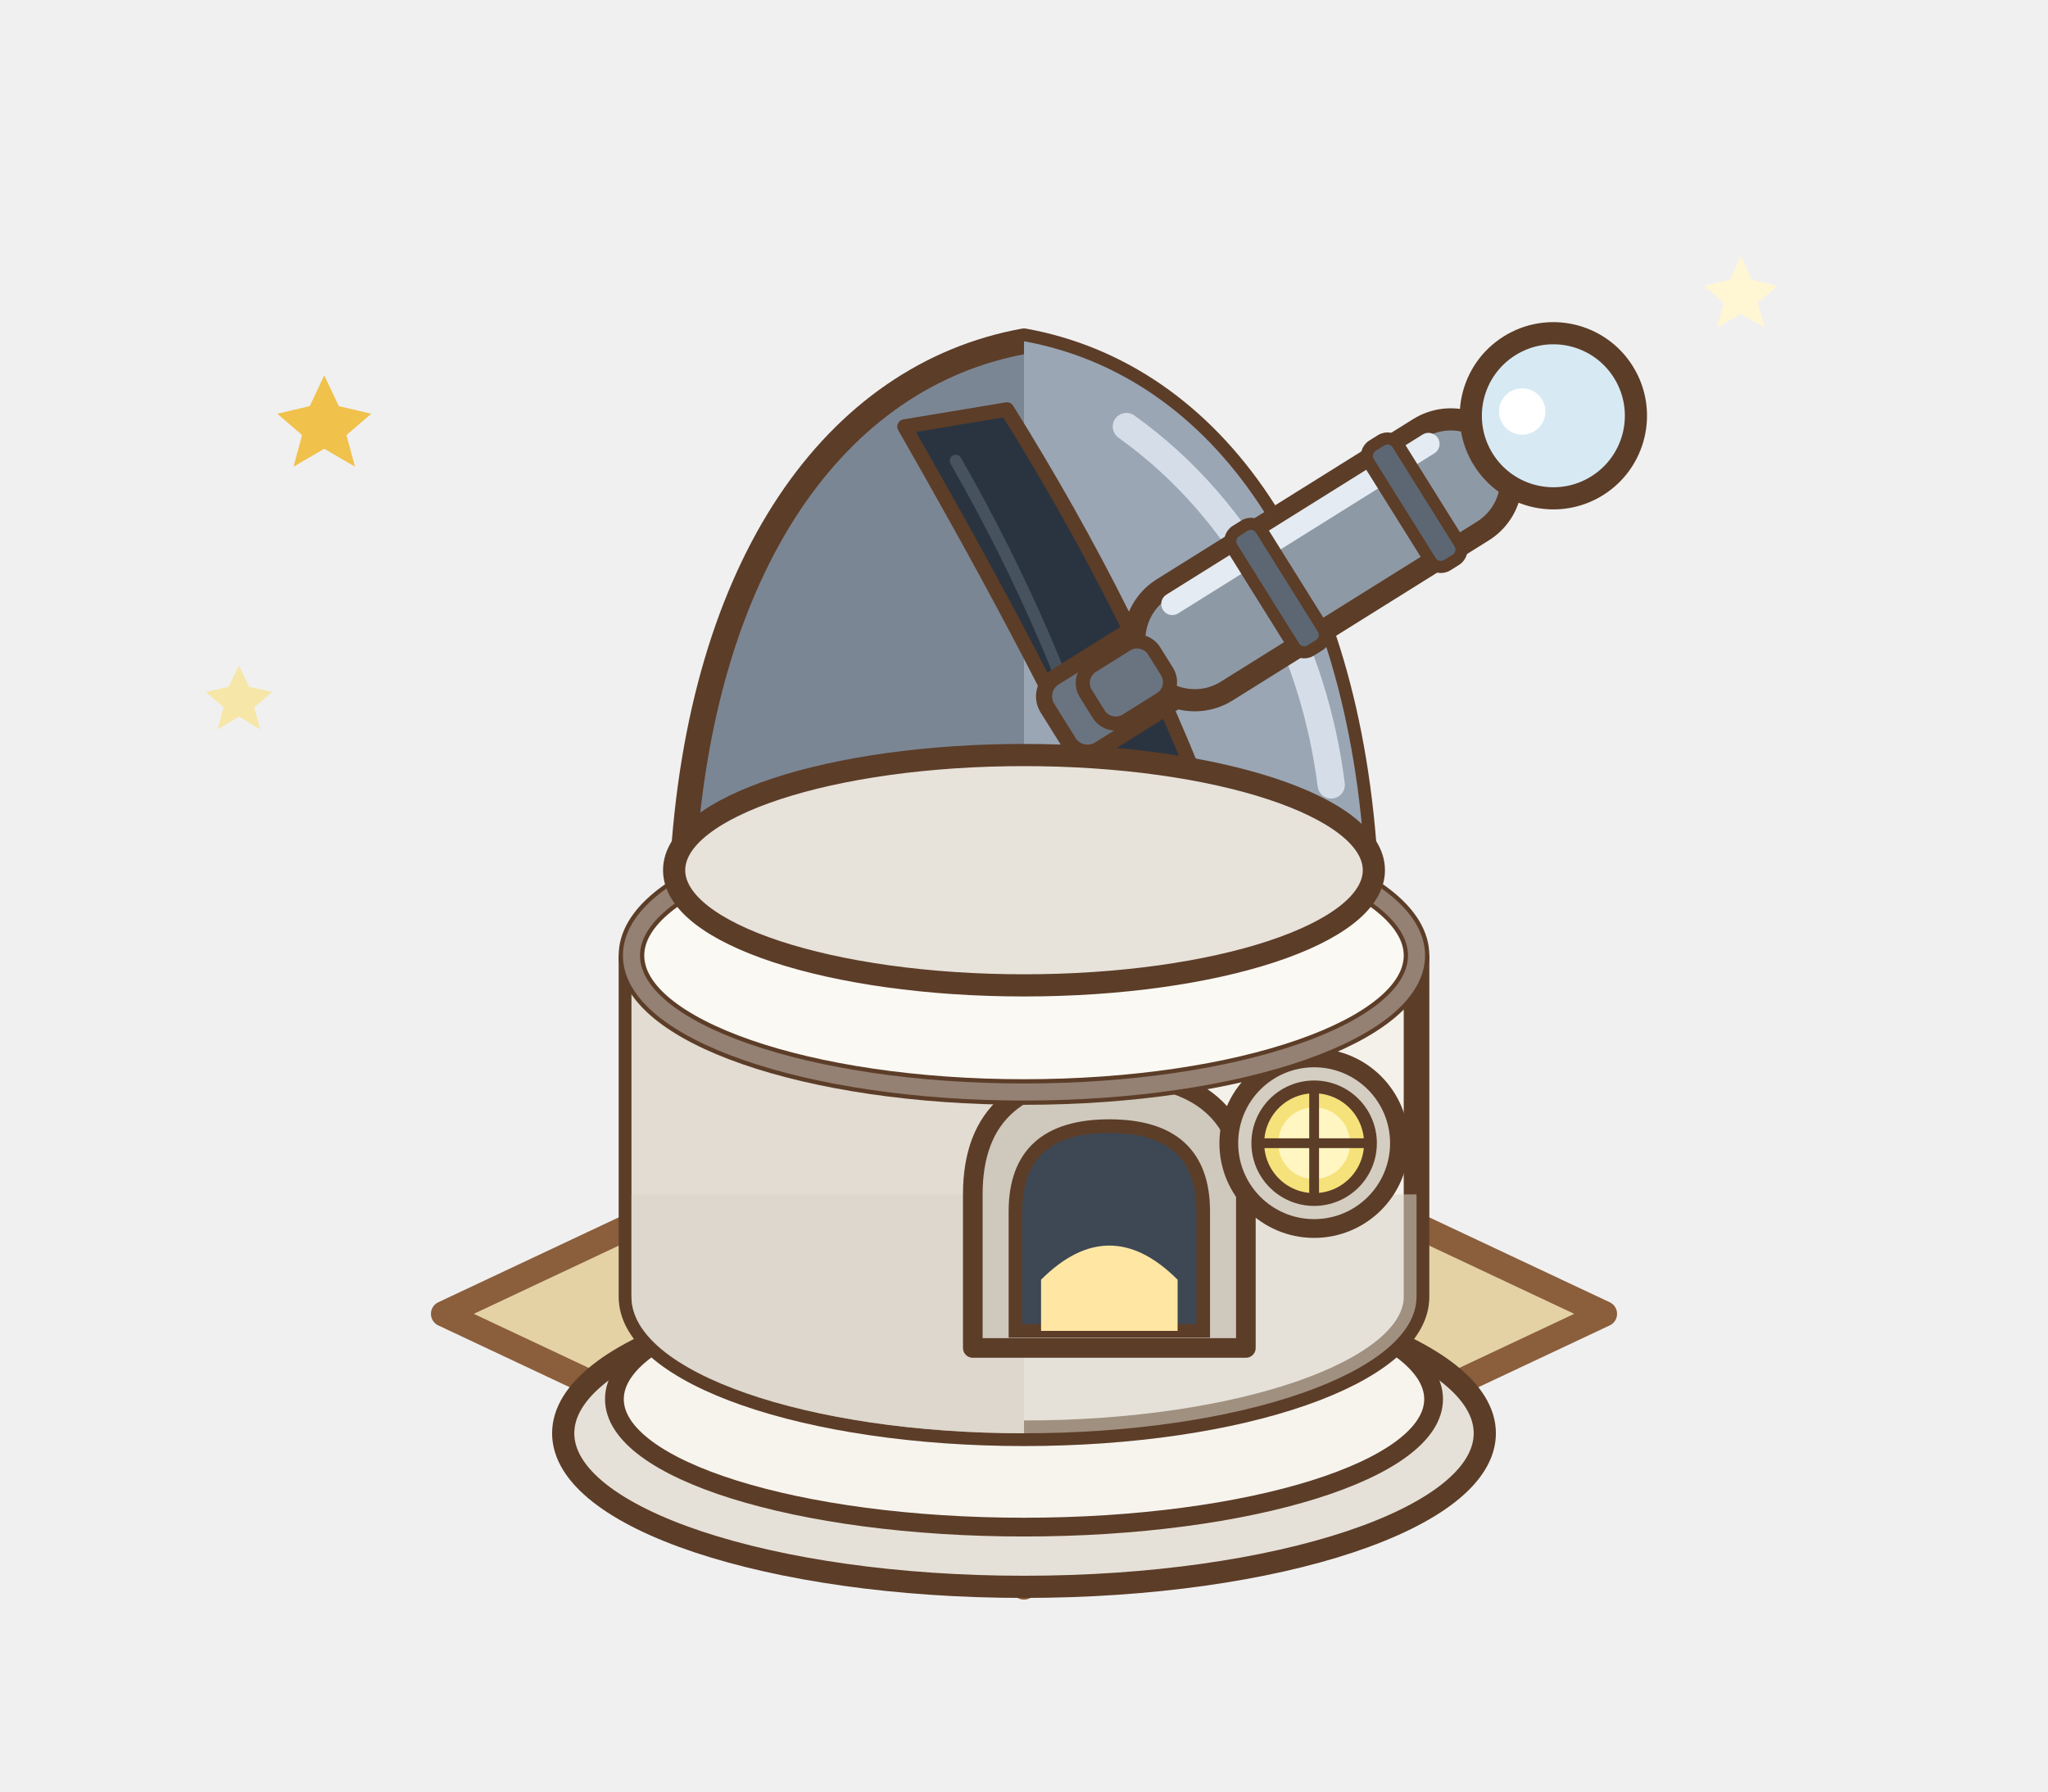
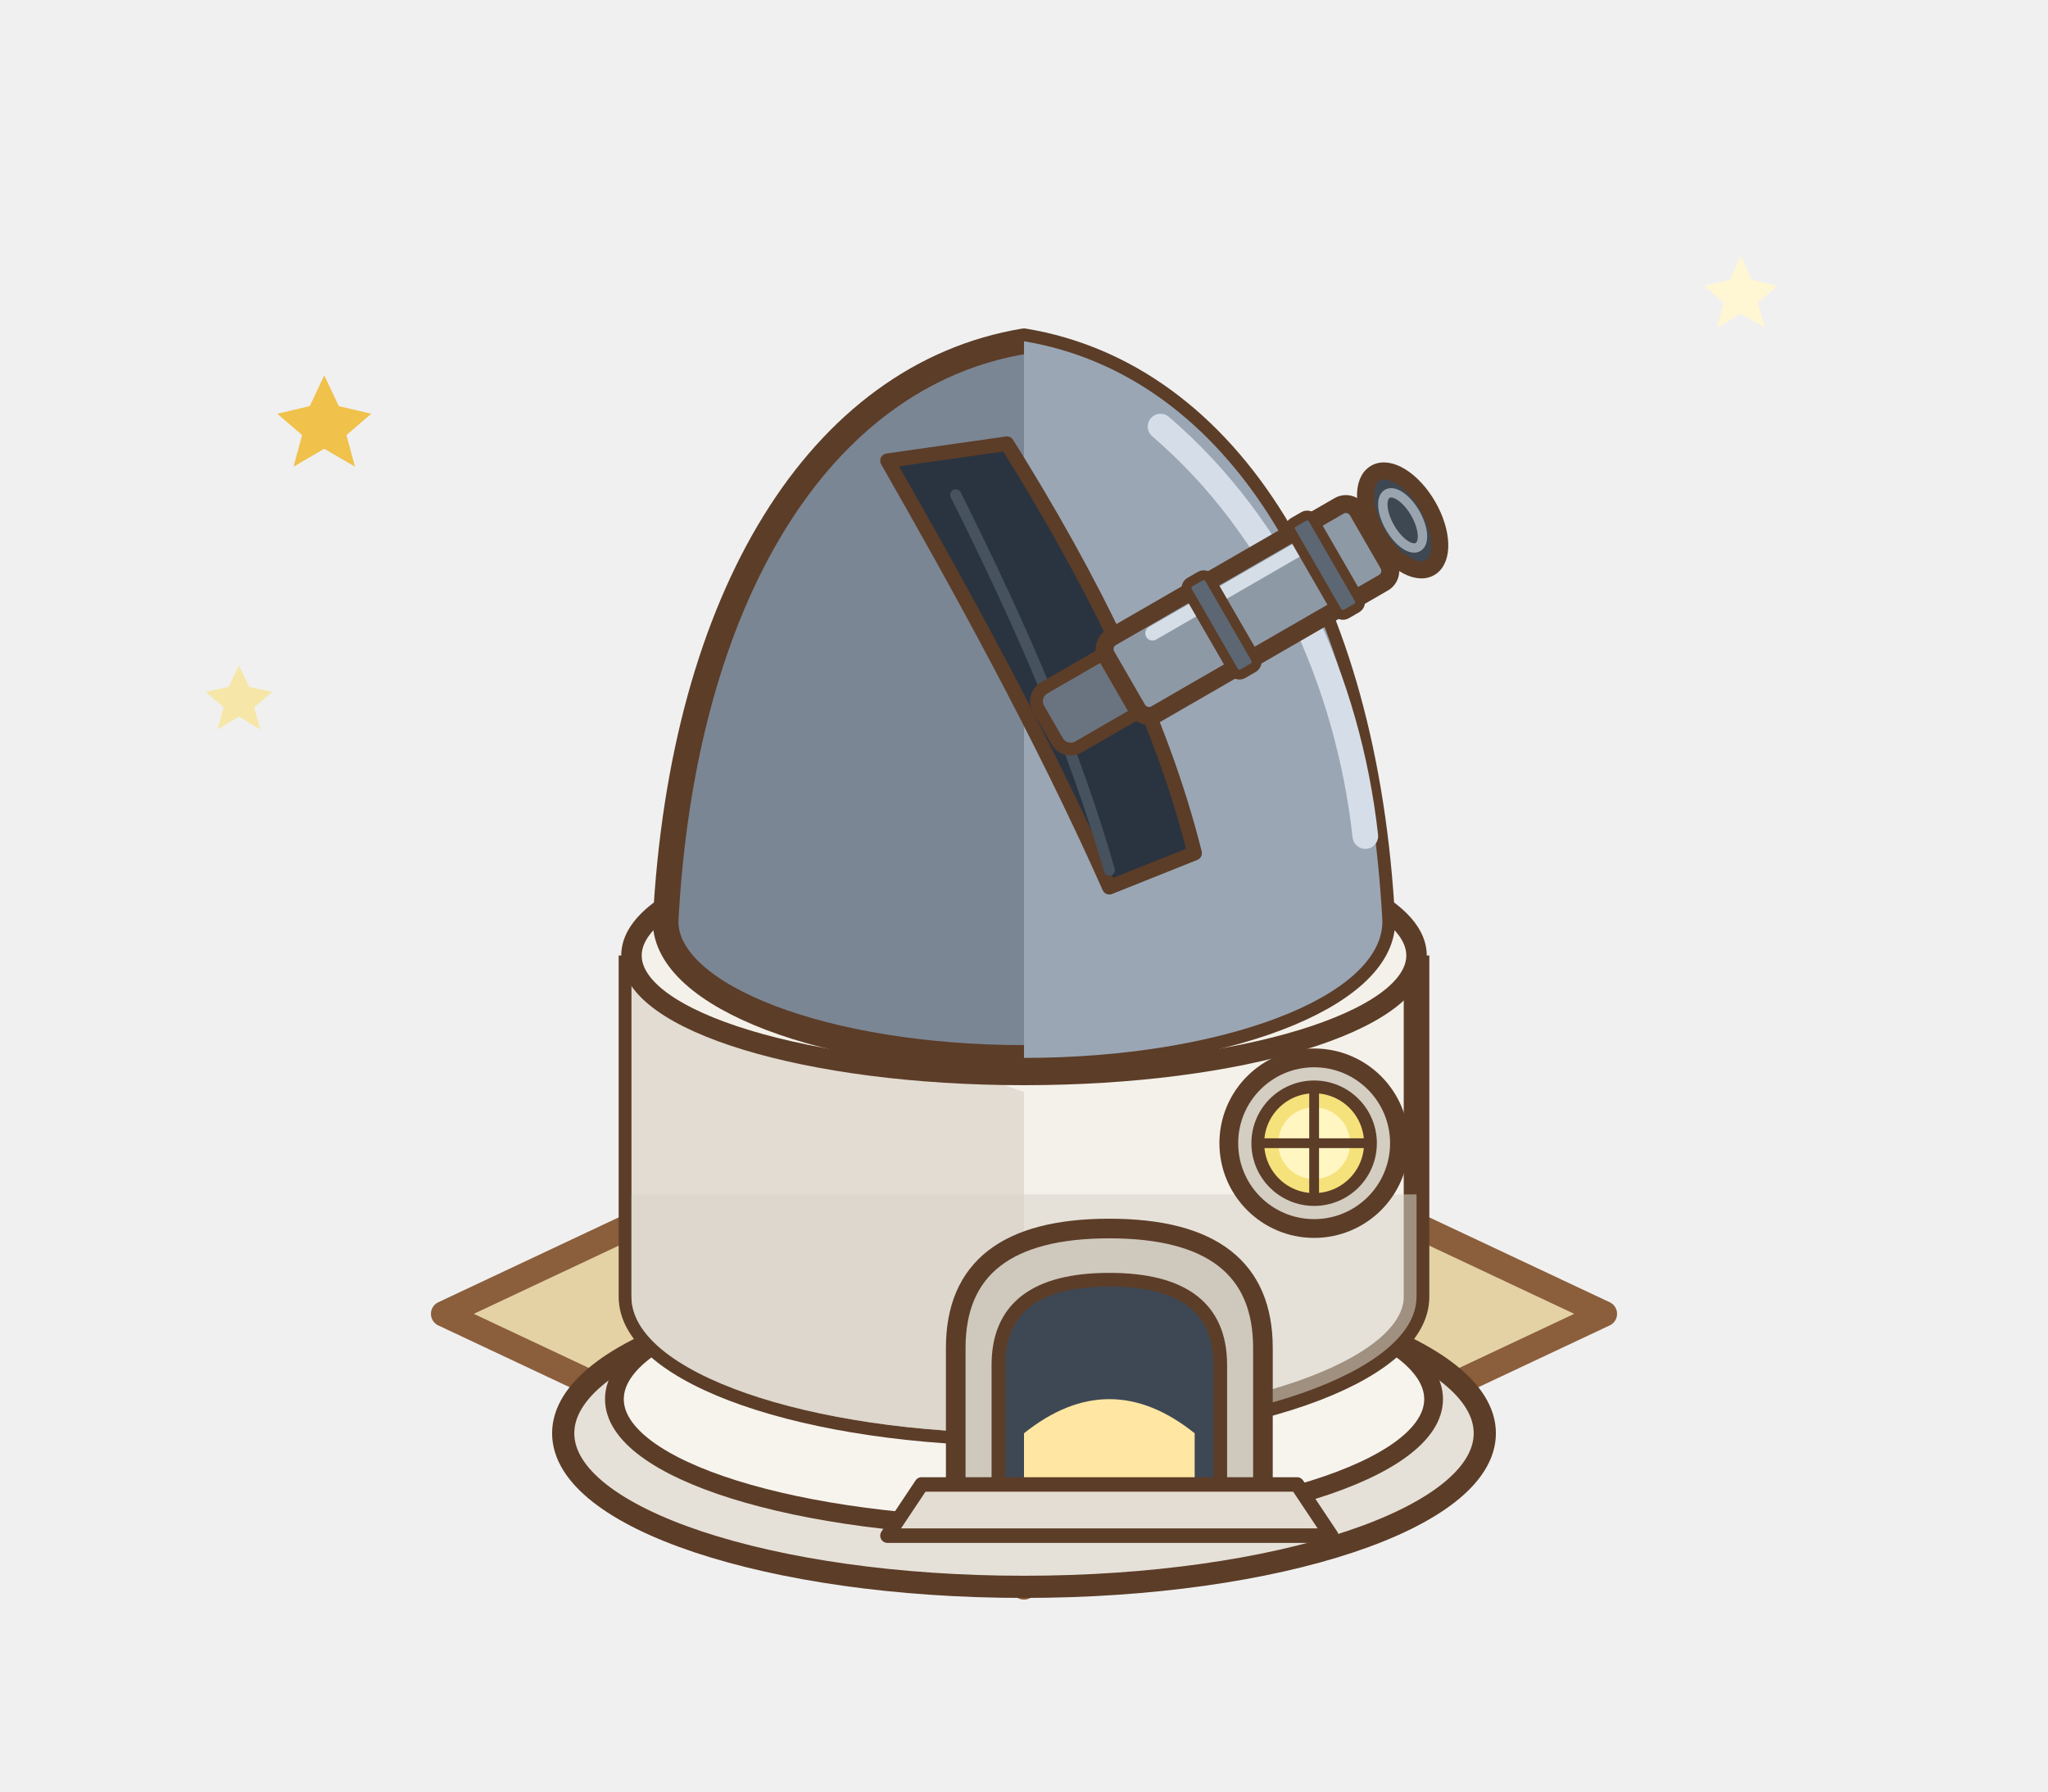
<svg xmlns="http://www.w3.org/2000/svg" viewBox="0 0 240 210" fill="none">
  <style>
    svg, svg * { pointer-events: none; }
-     .dome { transform-box: view-box; transform-origin: 120px 102px; animation: sweep 7.2s ease-in-out infinite; }
+     .dome { transform-box: view-box; transform-origin: 120px 104px; animation: sweep 7.2s ease-in-out infinite; }
    .star { animation: twinkle 2.8s ease-in-out infinite; }
    .star.b { animation-delay: -1s; }
    .star.c { animation-delay: -1.8s; }
    .lamp { animation: breathe 3.4s ease-in-out infinite; }
    @keyframes sweep {
      0%, 100% { transform: rotate(-3.2deg); }
      50% { transform: rotate(3.8deg); }
    }
    @keyframes twinkle {
      0%, 100% { opacity: .28; }
      50% { opacity: 1; }
    }
    @keyframes breathe {
      0%, 100% { opacity: .28; }
      50% { opacity: 1; }
    }
  </style>
  <polygon points="120,186 188,154 120,122 52,154" fill="#e4d2a4" stroke="#8b5e3c" stroke-width="3" stroke-linejoin="round" />
  <g class="star" fill="#f0c14b">
    <path d="M38,44 l1.7,3.6 3.8,.9 -2.9,2.5 1,3.7 -3.6,-2.1 -3.6,2.1 1,-3.7 -2.9,-2.5 3.8,-.9 z" />
  </g>
  <g class="star b" fill="#fff6d4">
    <path d="M204,30 l1.3,2.8 3,.7 -2.3,2 0.8,2.9 -2.8,-1.6 -2.8,1.6 .8,-2.9 -2.3,-2 3,-.7 z" />
  </g>
  <g class="star c" fill="#f6e7a8">
    <path d="M28,78 l1.2,2.5 2.7,.6 -2.1,1.8 .7,2.6 -2.5,-1.5 -2.5,1.5 .7,-2.6 -2.1,-1.8 2.7,-.6 z" />
  </g>
  <ellipse cx="120" cy="168" rx="54" ry="18" fill="#e6e1d8" stroke="#5c3d28" stroke-width="2.6" />
  <ellipse cx="120" cy="164" rx="48" ry="15" fill="#f7f4ee" stroke="#5c3d28" stroke-width="2.2" />
  <path d="M74,112 L74,152 A46,16 0 0 0 166,152 L166,112" fill="#f4f1ea" stroke="#5c3d28" stroke-width="3" stroke-linejoin="round" />
  <path d="M74,112 L74,152 A46,16 0 0 0 120,168 L120,128" fill="#e3dcd2" />
  <path d="M74,140 L74,152 A46,16 0 0 0 166,152 L166,140" fill="#d9d3c8" opacity=".55" />
-   <path d="M114,158 L114,140 Q114,126 130,126 Q146,126 146,140 L146,158 Z" fill="#cfc8bd" stroke="#5c3d28" stroke-width="2.3" stroke-linejoin="round" />
-   <path d="M119,156 L119,142 Q119,132 130,132 Q141,132 141,142 L141,156 Z" fill="#3e4854" stroke="#5c3d28" stroke-width="1.6" />
-   <path class="lamp" d="M122,150 Q130,142 138,150 L138,156 L122,156 Z" fill="#ffe7a3" />
+   <path d="M112,176 L112,158 Q112,144 130,144 Q148,144 148,158 L148,176 Z" fill="#cfc8bd" stroke="#5c3d28" stroke-width="2.3" stroke-linejoin="round" />
+   <path d="M117,174 L117,160 Q117,150 130,150 Q143,150 143,160 L143,174 Z" fill="#3e4854" stroke="#5c3d28" stroke-width="1.6" />
+   <path class="lamp" d="M120,168 Q130,160 140,168 L140,174 L120,174 Z" fill="#ffe7a3" />
+   <path d="M108,174 L152,174 L156,180 L104,180 Z" fill="#e4ddd4" stroke="#5c3d28" stroke-width="1.7" stroke-linejoin="round" />
  <circle cx="154" cy="134" r="10" fill="#d4cdc2" stroke="#5c3d28" stroke-width="2.2" />
  <circle cx="154" cy="134" r="6.6" fill="#f6e27a" stroke="#5c3d28" stroke-width="1.5" />
  <circle class="lamp" cx="154" cy="134" r="4.2" fill="#fff6c2" />
  <path d="M154,128.2 v11.6 M148.2,134 h11.6" stroke="#5c3d28" stroke-width="1.15" stroke-linecap="round" />
-   <ellipse cx="120" cy="112" rx="46" ry="16" fill="#fbf9f4" stroke="#5c3d28" stroke-width="3" />
-   <ellipse cx="120" cy="112" rx="46" ry="16" fill="none" stroke="#fff" stroke-width="2" opacity=".35" />
+   <ellipse cx="120" cy="112" rx="46" ry="14" fill="#f4f1ea" stroke="#5c3d28" stroke-width="2.4" />
  <g class="dome">
-     <path d="M80,102 C82,66 98,44 120,40 C142,44 158,66 160,102 Z" fill="#7b8694" stroke="#5c3d28" stroke-width="3" stroke-linejoin="round" />
-     <path d="M120,40 C142,44 158,66 160,102 L120,102 Z" fill="#9aa6b4" />
-     <path d="M132,50 C146,60 154,76 156,92" fill="none" stroke="#d5dee8" stroke-width="3.2" stroke-linecap="round" />
-     <path d="M118,48 C128,64 136,80 142,96 L132,100 C124,82 114,64 106,50 Z" fill="#2a3440" stroke="#5c3d28" stroke-width="1.7" stroke-linejoin="round" />
-     <path d="M112,54 C120,68 126,82 130,96" fill="none" stroke="#46525e" stroke-width="1.4" stroke-linecap="round" />
-     <ellipse cx="120" cy="102" rx="41" ry="13.5" fill="#e7e2da" stroke="#5c3d28" stroke-width="2.6" />
-     <g transform="translate(132,80) rotate(-32) scale(1.18)">
-       <rect x="-8" y="-4.2" width="16" height="8.4" rx="2.2" fill="#6a7480" stroke="#5c3d28" stroke-width="1.6" />
-       <rect x="2" y="-6" width="42" height="12" rx="6" fill="#8e99a6" stroke="#5c3d28" stroke-width="2.2" />
-       <path d="M8,-4.2 H38" stroke="#e4ebf2" stroke-width="2.2" stroke-linecap="round" />
-       <rect x="16" y="-7" width="3.4" height="14" rx="1.2" fill="#5c6773" stroke="#5c3d28" stroke-width="1.2" />
-       <rect x="32" y="-7" width="3.4" height="14" rx="1.2" fill="#5c6773" stroke="#5c3d28" stroke-width="1.2" />
-       <circle cx="50" cy="0" r="8.2" fill="#d7eaf4" stroke="#5c3d28" stroke-width="2.2" />
-       <circle cx="47.6" cy="-2" r="2.3" fill="#fff" />
-       <rect x="-4" y="-3.2" width="8" height="6.4" rx="2" fill="#6a7480" stroke="#5c3d28" stroke-width="1.4" />
+     <path d="M78,108 A42,16 0 0 0 162,108 C160,70 144,44 120,40 C96,44 80,70 78,108 Z" fill="#7b8694" stroke="#5c3d28" stroke-width="3" stroke-linejoin="round" />
+     <path d="M120,40 C144,44 160,70 162,108 A42,16 0 0 1 120,124 Z" fill="#9aa6b4" />
+     <path d="M136,50 C150,62 158,80 160,98" fill="none" stroke="#d5dee8" stroke-width="3" stroke-linecap="round" />
+     <path d="M118,52 C128,68 136,84 140,100 L130,104 C122,86 112,68 104,54 Z" fill="#2a3440" stroke="#5c3d28" stroke-width="1.7" stroke-linejoin="round" />
+     <path d="M112,58 C120,74 126,88 130,102" fill="none" stroke="#46525e" stroke-width="1.3" stroke-linecap="round" />
+     <g transform="translate(128,82) rotate(-30)">
+       <rect x="-6" y="-4" width="14" height="8" rx="1.8" fill="#6a7480" stroke="#5c3d28" stroke-width="1.5" />
+       <rect x="4" y="-5.2" width="34" height="10.4" rx="1.6" fill="#8e99a6" stroke="#5c3d28" stroke-width="2.1" />
+       <path d="M10,-3.2 H32" stroke="#d5dee6" stroke-width="1.7" stroke-linecap="round" />
+       <rect x="16" y="-6.2" width="3" height="12.4" rx="0.8" fill="#5c6773" stroke="#5c3d28" stroke-width="1.15" />
+       <rect x="30" y="-6.2" width="3" height="12.4" rx="0.8" fill="#5c6773" stroke="#5c3d28" stroke-width="1.15" />
+       <ellipse cx="42" cy="0" rx="3.4" ry="6.4" fill="#3e4852" stroke="#5c3d28" stroke-width="2" />
+       <ellipse cx="42" cy="0" rx="1.7" ry="3.6" fill="none" stroke="#9aa4ae" stroke-width="1.1" />
    </g>
  </g>
</svg>
